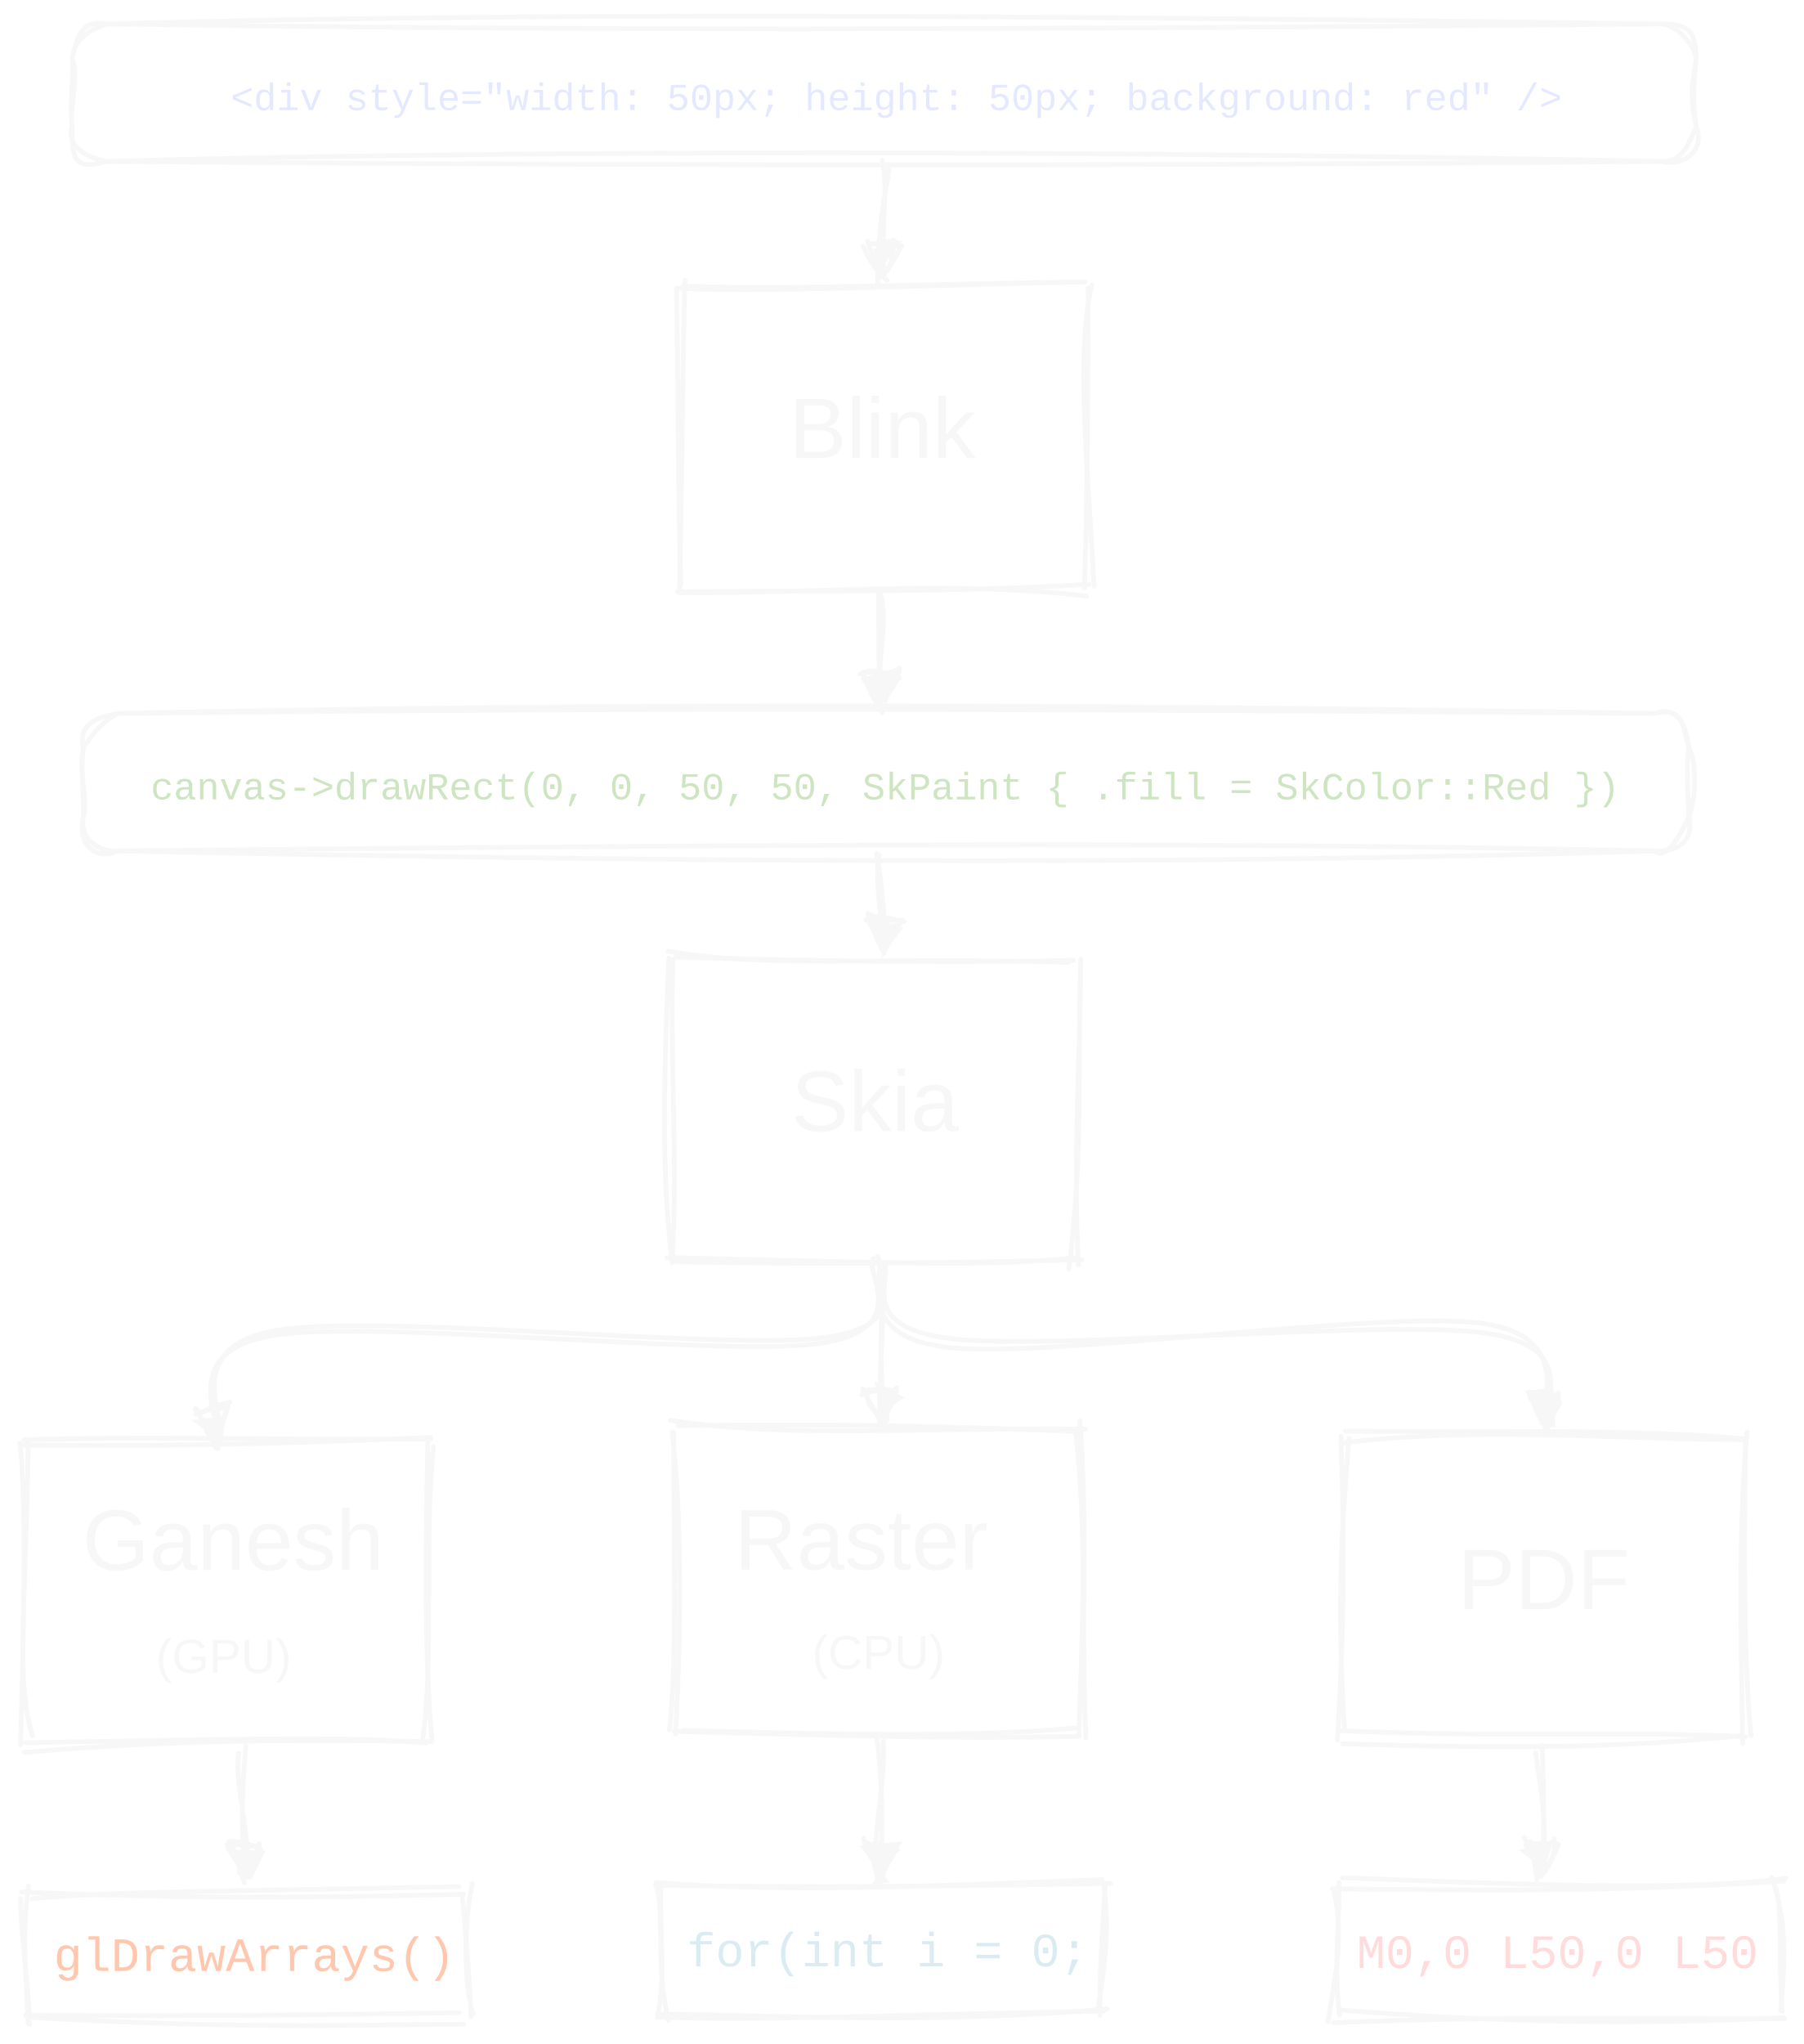
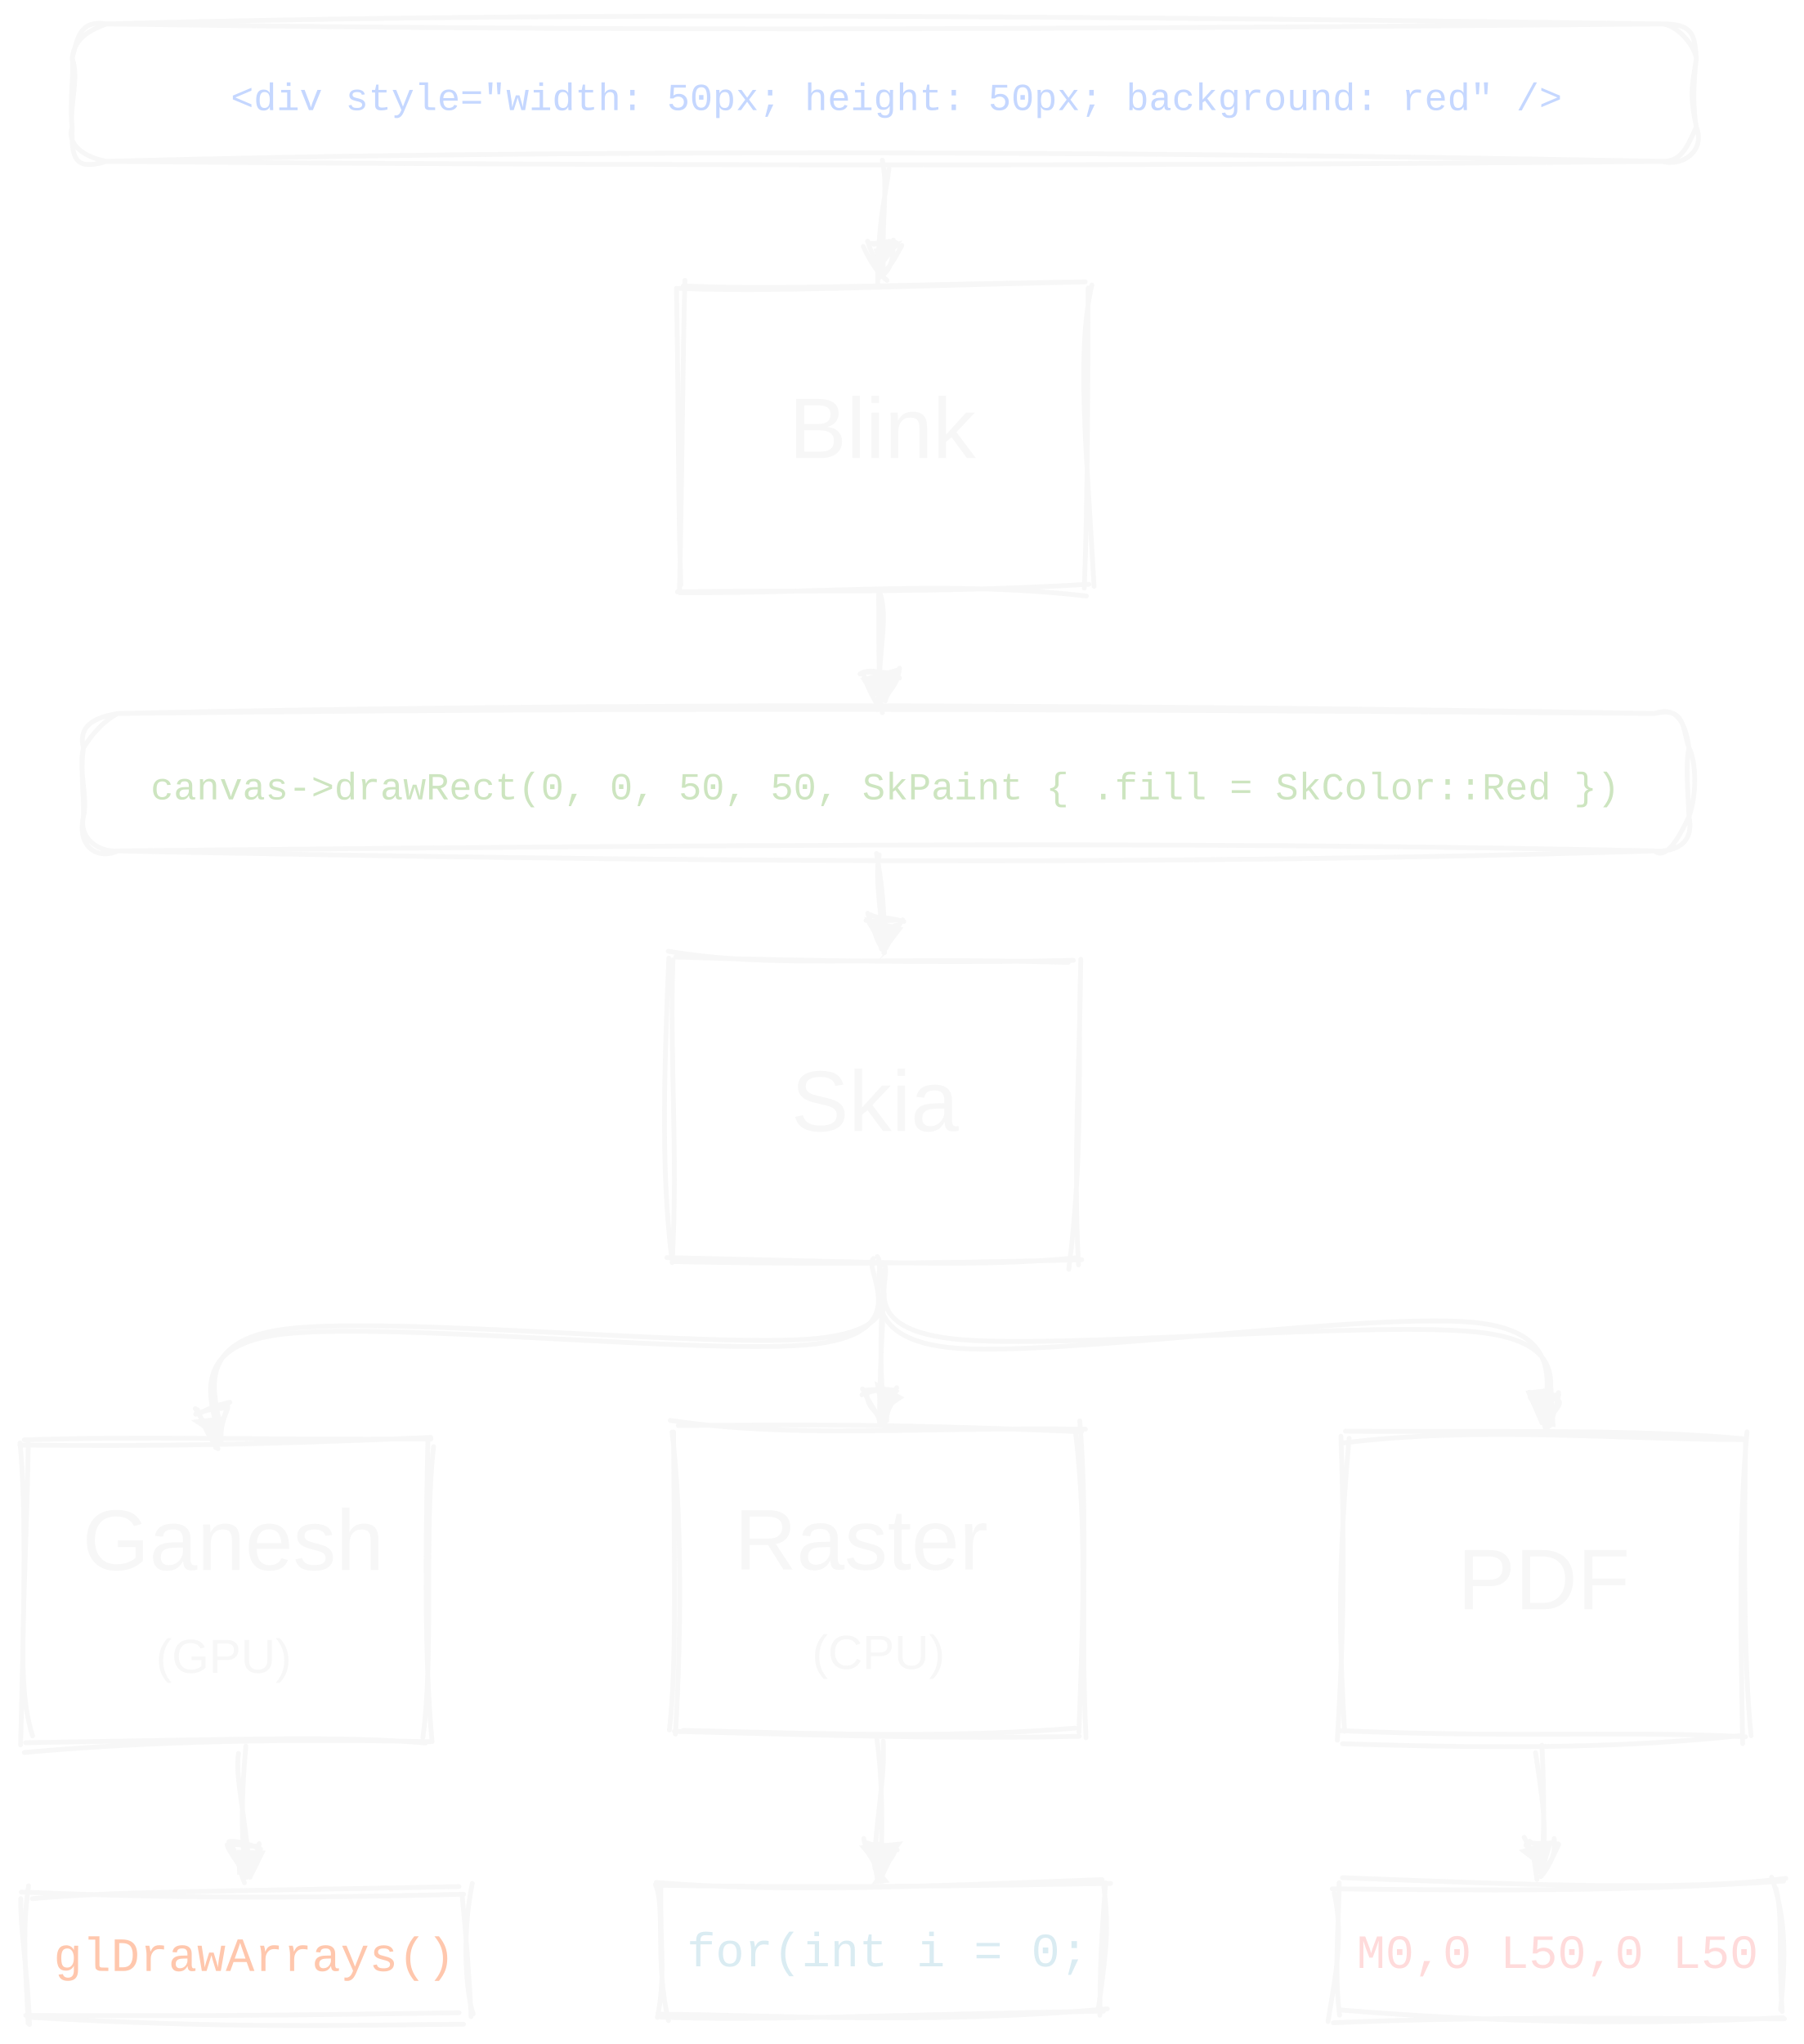
<svg xmlns="http://www.w3.org/2000/svg" version="1.1" viewBox="0 0 754.429 854.711" width="1508.859" height="1709.423" filter="invert(93%) hue-rotate(180deg)">
  <g stroke-linecap="round" transform="translate(281.4609 400.3359) rotate(0 84.65625 63.60156)">
    <path d="M-1.96 -2.57 C40.1 4.59, 82.08 -0.27, 165.36 2.09 M1.15 -0.15 C66.1 2.03, 135.39 2.12, 167.47 1.23 M170.62 1.55 C169.1 41.33, 171.92 81.54, 165.56 130.44 M170.57 0.77 C170.19 45.55, 167.32 86.08, 169.64 128.6 M168.45 125.64 C128.06 129.66, 86.53 127.43, -2.51 125.54 M170.99 126.42 C107.15 128.17, 45.36 128.26, 0.91 127.21 M-0.64 124.89 C-4.97 88.11, -3.67 47.47, -1.72 0.3 M-0.33 127.65 C2.22 82.79, -1.44 41.62, 0.01 1.03" stroke="#000000" stroke-width="2" fill="none" />
  </g>
  <g transform="translate(286.4609 440.9375) rotate(0 79.5 23)">
    <text x="79.5" y="32" font-family="Virgil,Trebuchet MS,Arial" font-size="36px" fill="#000000" text-anchor="middle" style="white-space: pre;" direction="ltr">Skia</text>
  </g>
  <g stroke-linecap="round" transform="translate(10 601.8398) rotate(0 84.65625 63.60156)">
    <path d="M-1.7 2.42 C49.68 2.86, 89.7 2.72, 170.15 -0.76 M0.13 0.26 C50.14 -1.35, 95.32 0.31, 170.23 -0.11 M171.35 3.08 C167.22 39.71, 171.57 89.92, 166.9 124.67 M168.98 0.09 C167.97 45.66, 167.51 92.52, 170.71 126.38 M170.19 126.45 C114.3 125.31, 56.08 125.89, 0.16 130.97 M168.03 126.99 C132.39 124.04, 95.88 125.4, 0.74 126.88 M3.62 124.07 C-3.28 101.42, 0.44 77.26, 1.87 0.62 M-1.39 127.78 C-0.12 79.1, 1.19 29.34, -1.63 1.54" stroke="#000000" stroke-width="2" fill="none" />
  </g>
  <g stroke-linecap="round" transform="translate(284.5856 118.9532) rotate(0 84.65625 63.60156)">
    <path d="M-0.58 1.63 C37.37 3.2, 81.6 0.86, 169.31 -1.09 M1.19 0.62 C41.38 2.33, 83.72 0.23, 167.33 -1.06 M172.11 0.21 C165.62 27.96, 169.77 67.65, 173.02 126.23 M170.52 1.49 C170.42 43.61, 170.35 91.32, 168.93 126.94 M169.83 130.29 C112.89 123.67, 59.87 129.27, -0.22 128.9 M170.85 125.36 C105.91 129.25, 47.76 127.72, -1.26 128.54 M0.19 125.61 C-1.04 89.28, -0.66 59.16, -1.64 1.59 M-0.38 128.46 C0.71 79.28, 1 29.62, 1.89 -1.71" stroke="#000000" stroke-width="2" fill="none" />
  </g>
  <g transform="translate(289.5856 159.5548) rotate(0 79.5 23)">
    <text x="79.5" y="32" font-family="Virgil,Trebuchet MS,Arial" font-size="36px" fill="#000000" text-anchor="middle" style="white-space: pre;" direction="ltr">Blink</text>
  </g>
  <g stroke-linecap="round" transform="translate(282.395 597.9259) rotate(0 84.65625 63.60156)">
    <path d="M-2.06 -3.96 C49.37 3.64, 98.26 -1.15, 171.6 -0.31 M1.3 -1.84 C44.81 -2.11, 86.78 -2.79, 169.97 0.77 M169.23 -3.75 C172.88 40.84, 169.42 79.71, 171.84 128.75 M167.38 0.33 C172.67 43.42, 170.01 90.6, 168.88 126.42 M167.27 124.7 C119.63 128.64, 71.63 127.44, 3.36 125.64 M169.03 128.11 C114.83 129.41, 62.22 127.62, -0.32 126.05 M-2.42 125.49 C0.58 98.7, -0.36 63.43, -0.66 0.89 M0.11 127.21 C3.02 78.46, 2.3 29.48, -1.31 0.91" stroke="#000000" stroke-width="2" fill="none" />
  </g>
  <g stroke-linecap="round" transform="translate(561.21 600.315) rotate(0 84.65625 63.60156)">
    <path d="M0.51 3.09 C56.26 -3.98, 115.92 1.61, 169.09 1.7 M1.54 -1.85 C59.54 -1.39, 124.34 -2.93, 168.05 1.34 M169.5 -1.6 C166.28 32.91, 166.66 73.62, 167.67 128.79 M168.94 1.26 C168.03 49.74, 168.32 97.74, 171.2 125.49 M168.88 125.93 C118.8 123.31, 73.43 126.5, -0.64 123.38 M167.74 125.35 C121.43 130.28, 74.37 131.21, 0.31 128.84 M1.16 123.65 C-0.23 96.4, -2.63 64.23, 3.08 1.11 M-1.84 127.39 C-0.43 99.4, 1.94 68.18, -0.35 0.25" stroke="#000000" stroke-width="2" fill="none" />
  </g>
  <g transform="translate(566.21 640.9165) rotate(0 79.5 23)">
    <text x="79.5" y="32" font-family="Virgil,Trebuchet MS,Arial" font-size="36px" fill="#000000" text-anchor="middle" style="white-space: pre;" direction="ltr">PDF</text>
  </g>
  <g stroke-linecap="round" transform="translate(30.18839 10) rotate(0 339.6621 28.74023)">
    <path d="M14.37 0 M14.37 0 C167.55 2.2, 320.17 3.24, 664.95 0 M14.37 0 C185.72 -4.55, 356.57 -4.16, 664.95 0 M664.95 0 C670.86 0.36, 678.14 8.13, 679.32 14.37 M664.95 0 C678.6 -0.18, 678.53 5.37, 679.32 14.37 M679.32 14.37 C677.71 25.8, 676.24 28.52, 679.32 43.11 M679.32 14.37 C677.98 25.51, 677.91 35.49, 679.32 43.11 M679.32 43.11 C683.14 52.73, 674.01 59.85, 664.95 57.48 M679.32 43.11 C676.02 49.86, 673.73 57.79, 664.95 57.48 M664.95 57.48 C429.06 52.86, 192.05 52.58, 14.37 57.48 M664.95 57.48 C411.66 60, 157.58 58.78, 14.37 57.48 M14.37 57.48 C3.5 55.38, -2.26 49.52, 0 43.11 M14.37 57.48 C1.25 61.43, -0.42 56.63, 0 43.11 M0 43.11 C-1.42 35.83, 3.12 22.43, 0 14.37 M0 43.11 C-1.22 32.86, 0.9 19.67, 0 14.37 M0 14.37 C0.96 5.2, 8.64 2.2, 14.37 0 M0 14.37 C2.12 6.69, 2.8 -1.91, 14.37 0" stroke="#000000" stroke-width="2" fill="none" />
  </g>
  <g transform="translate(96.48136 30.03156) rotate(0 272.5 10)">
-     <text x="0" y="16" font-family="Inconsolata,Monaco,Consolas,Courier New,Courier,monospace" font-size="16px" fill="#364fc7" text-anchor="start" style="white-space: pre;" direction="ltr">&lt;div style="width: 50px; height: 50px; background: red" /&gt;</text>
+     <text x="0" y="16" font-family="Inconsolata,Monaco,Consolas,Courier New,Courier,monospace" font-size="16px" fill="#6991de" text-anchor="start" style="white-space: pre;" direction="ltr">&lt;div style="width: 50px; height: 50px; background: red" /&gt;</text>
  </g>
  <g stroke-linecap="round" transform="translate(34.90091 298.3486) rotate(0 335.7637 28.74023)">
    <path d="M14.37 0 M14.37 0 C153.81 -1.54, 295.13 -2.9, 657.16 0 M14.37 0 C213.77 -4.33, 411.62 -4.19, 657.16 0 M657.16 0 C666.3 -3.21, 670.01 3.63, 671.53 14.37 M657.16 0 C670.33 -3.02, 668.69 6.55, 671.53 14.37 M671.53 14.37 C674.47 19.7, 674.99 33.84, 671.53 43.11 M671.53 14.37 C670.01 21.79, 671.1 31.8, 671.53 43.11 M671.53 43.11 C674.04 55.45, 664.15 57.99, 657.16 57.48 M671.53 43.11 C667.93 50.63, 662.32 61.64, 657.16 57.48 M657.16 57.48 C449.05 63.93, 237.23 61.92, 14.37 57.48 M657.16 57.48 C497.5 54.1, 339 54.09, 14.37 57.48 M14.37 57.48 C5.38 58.07, -1.98 51.36, 0 43.11 M14.37 57.48 C6.82 61.17, -2.98 56.65, 0 43.11 M0 43.11 C1.95 35.25, -2.23 23.35, 0 14.37 M0 43.11 C0.37 35.02, -1.42 24.45, 0 14.37 M0 14.37 C-2.82 3.33, 8.29 1.1, 14.37 0 M0 14.37 C3.63 8.56, 8.47 3.08, 14.37 0" stroke="#000000" stroke-width="2" fill="none" />
  </g>
  <g transform="translate(63 318.264) rotate(0 300.5 10)">
    <text x="0" y="16" font-family="Inconsolata,Monaco,Consolas,Courier New,Courier,monospace" font-size="16px" fill="#5c940d" text-anchor="start" style="white-space: pre;" direction="ltr">canvas-&gt;drawRect(0, 0, 50, 50, SkPaint { .fill = SkColor::Red })</text>
  </g>
  <g transform="translate(64.05146 681.5169) rotate(0 29.5 12.5)">
    <text x="29.5" y="18" font-family="Virgil,Trebuchet MS,Arial" font-size="20px" fill="#000000" text-anchor="middle" style="white-space: pre;" direction="ltr">(GPU)</text>
  </g>
  <g transform="translate(34.48794 624.5067) rotate(0 63.5 23)">
    <text x="0" y="32" font-family="Virgil,Trebuchet MS,Arial" font-size="36px" fill="#000000" text-anchor="start" style="white-space: pre;" direction="ltr">Ganesh</text>
  </g>
  <g transform="translate(307.1965 624.3074) rotate(0 62 23)">
    <text x="0" y="32" font-family="Virgil,Trebuchet MS,Arial" font-size="36px" fill="#000000" text-anchor="start" style="white-space: pre;" direction="ltr">Raster</text>
  </g>
  <g transform="translate(339.6497 679.8567) rotate(0 28 12.5)">
    <text x="0" y="18" font-family="Virgil,Trebuchet MS,Arial" font-size="20px" fill="#000000" text-anchor="start" style="white-space: pre;" direction="ltr">(CPU)</text>
  </g>
  <g stroke-linecap="round" transform="translate(275.6846 787.53) rotate(0 92.50438 27.15459)">
    <path d="M-1.1 0.8 C40.97 1.41, 84.19 1.93, 188.82 0.04 M-1.23 -0.35 C53.19 3.92, 107.49 1.36, 185.26 -1.56 M186.04 1.44 C187.82 17.06, 187.72 24.81, 183.72 52.21 M186.73 -0.18 C185.86 13.52, 184.44 25.45, 184.34 55.19 M187.43 52.5 C112.93 59.19, 46.83 55.01, 0.96 54.72 M185.83 53.44 C110.87 54.6, 37.67 57.76, 0.55 55.89 M3.93 57.41 C-1.87 33.95, 2.7 9.15, -1.57 0.53 M-0.73 56.05 C2.76 38.64, 0.44 28.67, 0.72 1.55" stroke="#000000" stroke-width="2" fill="none" />
  </g>
  <g transform="translate(287.286 802.2324) rotate(0 82.5 12)">
    <text x="0" y="20" font-family="Inconsolata,Monaco,Consolas,Courier New,Courier,monospace" font-size="20px" fill="#0b7285" text-anchor="start" style="white-space: pre;" direction="ltr">for(int i = 0;</text>
  </g>
  <g stroke-linecap="round" transform="translate(10.16105 790.4021) rotate(0 92.50438 27.15459)">
    <path d="M3.34 3.54 C38.33 0.4, 77.48 0.66, 181.8 -1.52 M-1.23 0.77 C49.6 2.83, 99.11 3.84, 183.76 1.68 M187.38 -2.87 C182.55 20.77, 185.29 45.45, 187.77 51.72 M183.09 1.81 C184.67 17.71, 186.09 35.57, 186.88 52.85 M181.84 51.23 C138.88 51.85, 89.31 52.81, 0.59 52.33 M183.71 56.03 C136.87 56.37, 85.44 58.12, 1.25 53.07 M2.2 56.16 C1.54 34.98, -1.77 16.28, -1.46 3.5 M1.6 55.65 C1.11 38.08, -1.36 18.94, 1.79 -1.84" stroke="#000000" stroke-width="2" fill="none" />
  </g>
  <g transform="translate(22.40945 804.1719) rotate(0 82.5 12)">
    <text x="0" y="20" font-family="Inconsolata,Monaco,Consolas,Courier New,Courier,monospace" font-size="20px" fill="#e67700" text-anchor="start" style="white-space: pre;" direction="ltr">glDrawArrays()</text>
  </g>
  <g stroke-linecap="round" transform="translate(559.1483 788.0274) rotate(0 92.50438 27.15459)">
    <path d="M2.37 -2.87 C70.67 -0.21, 146.54 3.01, 187.77 -2.59 M-1.92 1.81 C58.37 2.38, 117.63 3.26, 186.88 -1.45 M181.84 -3.08 C187.87 14.18, 187.86 29.69, 185.6 52.33 M183.71 1.72 C186.7 13.58, 184.62 29.82, 186.26 53.07 M187.21 56.16 C126.69 56.14, 63.42 55.04, -1.46 57.8 M186.61 55.65 C126.4 58.89, 63.37 57.53, 1.79 52.47 M-3.69 57.3 C-1.6 43.62, 3.38 22.08, -1.12 3.58 M1.13 54.62 C-1.19 34.93, 0.79 19.18, 0.98 -0.77" stroke="#000000" stroke-width="2" fill="none" />
  </g>
  <g transform="translate(567.4295 802.9141) rotate(0 88.5 12)">
    <text x="0" y="20" font-family="Inconsolata,Monaco,Consolas,Courier New,Courier,monospace" font-size="20px" fill="#c92a2a" text-anchor="start" style="white-space: pre;" direction="ltr">M0,0 L50,0 L50</text>
  </g>
  <g stroke-linecap="round">
    <g transform="translate(644.5711 731.0759) rotate(0 -0.4789558 26.09091)">
      <path d="M-2.32 1.8 C-0.41 14.96, 4.1 40.35, -0.94 49.07 M0.35 -1.3 C1.41 19.58, 1.37 36.74, 0.01 53.48" stroke="#000000" stroke-width="2" fill="none" />
    </g>
    <g transform="translate(644.5711 731.0759) rotate(0 -0.4789558 26.09091)">
      <path d="M2.78 51.76 L-9.37 42.59 L5.21 38.14 L1.41 50.97" stroke="none" stroke-width="0" fill="#000000" fill-rule="evenodd" />
      <path d="M-1.73 54.83 C-3.15 46.09, -2 46.56, -7.08 37.19 M0.27 52.51 C-1.41 48.79, -3.76 42.37, -6.37 40.5 M-4.31 41.9 C-1.16 41.86, 5.14 39.62, 5.41 39.37 M-4.76 38.85 C-3.33 40.67, 1.03 39.17, 7.22 40.01 M5.47 37.72 C6.06 45.4, 4.12 48.02, -0.4 51.69 M7.36 40.21 C4.64 45.8, 2.8 50.62, -0.11 53.58 M0.01 53.48 C0.01 53.48, 0.01 53.48, 0.01 53.48 M0.01 53.48 C0.01 53.48, 0.01 53.48, 0.01 53.48" stroke="#000000" stroke-width="2" fill="none" />
    </g>
  </g>
  <g stroke-linecap="round">
    <g transform="translate(100.9227 730.0914) rotate(0 0.9246921 27.44129)">
      <path d="M-1.16 3.12 C-2.77 13.37, 2.12 30.55, 3.33 52.35 M1.91 0.02 C-0.01 21.43, -0.24 39.3, 2.18 54.86" stroke="#000000" stroke-width="2" fill="none" />
    </g>
    <g transform="translate(100.9227 730.0914) rotate(0 0.9246921 27.44129)">
      <path d="M-1.73 53.74 L-1.92 43.42 L10.21 43.77 L4.44 55.48" stroke="none" stroke-width="0" fill="#000000" fill-rule="evenodd" />
      <path d="M1.32 57.21 C-1.8 49.24, -0.9 46.53, -4.9 40.2 M3.61 54.88 C-0.7 51.11, -4.43 44.52, -5.76 42.08 M-5.18 40 C-2.08 39.25, 5.93 41.87, 8.03 43.14 M-5.91 41.31 C-1.45 40.67, 3.09 42.28, 7 41.78 M6.12 42.02 C8.01 43.17, 6.64 51.39, 0.83 53.56 M7.48 40.85 C7.05 46.31, 4.61 50.95, 1.53 54.24 M2.18 54.86 C2.18 54.86, 2.18 54.86, 2.18 54.86 M2.18 54.86 C2.18 54.86, 2.18 54.86, 2.18 54.86" stroke="#000000" stroke-width="2" fill="none" />
    </g>
  </g>
  <g stroke-linecap="round">
    <g transform="translate(369.7831 68.60037) rotate(0 -0.3178898 24.29495)">
      <path d="M2.05 1.87 C0.69 13.45, -2.52 22.17, -2.69 50.22 M-0.74 -1.63 C1.78 10.92, -1.1 20.59, -0.3 47.22" stroke="#000000" stroke-width="2" fill="none" />
    </g>
    <g transform="translate(369.7831 68.60037) rotate(0 -0.3178898 24.29495)">
      <path d="M0.11 51.07 L-4.42 35.46 L7.71 31.9 L-1.96 44.4" stroke="none" stroke-width="0" fill="#000000" fill-rule="evenodd" />
      <path d="M1.24 48.63 C-1.16 46.85, -4.89 42.93, -8.71 34.48 M-0.85 46 C-0.54 44.73, -4.05 41.35, -6.91 32.24 M-4.38 33.52 C-3.14 33.73, 0.94 31.38, 5.1 32.9 M-6.13 33.27 C-1.57 33.03, 3.86 32.99, 7.12 34.84 M3.9 31.79 C3.59 38, 4.08 43.96, -2.24 47.6 M7.42 34.02 C5.07 37.97, 4.32 40.95, -1.39 46.74 M-0.3 47.22 C-0.3 47.22, -0.3 47.22, -0.3 47.22 M-0.3 47.22 C-0.3 47.22, -0.3 47.22, -0.3 47.22" stroke="#000000" stroke-width="2" fill="none" />
    </g>
  </g>
  <g stroke-linecap="round">
    <g transform="translate(368.8084 247.3694) rotate(0 -0.3036015 25.7624)">
      <path d="M-0.66 0.89 C3.54 13.23, -3.71 32.95, 0.24 50.64 M-1.31 0.91 C-1.16 17.43, -1.47 34.16, -0.25 47.84" stroke="#000000" stroke-width="2" fill="none" />
    </g>
    <g transform="translate(368.8084 247.3694) rotate(0 -0.3036015 25.7624)">
      <path d="M2.17 46.03 L-9.09 36.32 L7.81 31.42 L0.71 48.25" stroke="none" stroke-width="0" fill="#000000" fill-rule="evenodd" />
      <path d="M-0.75 48.51 C0.12 40.9, -7.77 38.96, -7.34 36.17 M-1.23 48.52 C-3.8 43.81, -6.55 39.14, -7.71 34.07 M-9.08 34.46 C-5.09 32.07, -1.59 33.49, 7.43 36.15 M-7.49 33.61 C-4.08 34.02, 1.14 33.34, 4.53 34.4 M7.43 32.03 C6.36 40.5, 2.36 41.04, 1.53 45.69 M6.25 34.95 C2.96 37.43, 1.44 39.89, -1.69 49.2 M-0.25 47.84 C-0.25 47.84, -0.25 47.84, -0.25 47.84 M-0.25 47.84 C-0.25 47.84, -0.25 47.84, -0.25 47.84" stroke="#000000" stroke-width="2" fill="none" />
    </g>
  </g>
  <g stroke-linecap="round">
    <g transform="translate(368.1734 358.7338) rotate(0 0.1055355 18.84829)">
      <path d="M-0.43 -1.27 C-2.45 9.07, 0.68 23.03, 0.8 34.09 M-1.57 -1.85 C0.68 10.73, 2.01 22.4, 1.75 39.55" stroke="#000000" stroke-width="2" fill="none" />
    </g>
    <g transform="translate(368.1734 358.7338) rotate(0 0.1055355 18.84829)">
      <path d="M2.34 40.14 L-6.74 24.7 L9.68 29.08 L-0.84 42.99" stroke="none" stroke-width="0" fill="#000000" fill-rule="evenodd" />
      <path d="M1.42 38.59 C-1.76 34.34, -1.57 32.89, -5.24 23.16 M0.57 38.16 C-0.08 35.84, -1.23 32.71, -4.53 27.26 M-4.03 23.78 C-1.2 25.57, 0.25 24.07, 9.87 26.58 M-5.93 26.15 C-2.2 27.1, 2.24 25.96, 7.7 26.04 M7.05 28.22 C3.94 27.93, 5.28 32.9, 2.34 37.76 M9.35 25.89 C5.26 31.94, 2.09 35.19, 1.48 39.65 M1.75 39.55 C1.75 39.55, 1.75 39.55, 1.75 39.55 M1.75 39.55 C1.75 39.55, 1.75 39.55, 1.75 39.55" stroke="#000000" stroke-width="2" fill="none" />
    </g>
  </g>
  <g stroke-linecap="round">
    <g transform="translate(368.37 726.1291) rotate(0 -0.6405749 30.09894)">
      <path d="M1.03 1.99 C2.08 17.47, -2.91 39.51, -2.43 55.03 M-1.57 1.27 C1.03 20.07, 0.71 41.63, -0.17 58.93" stroke="#000000" stroke-width="2" fill="none" />
    </g>
    <g transform="translate(368.37 726.1291) rotate(0 -0.6405749 30.09894)">
      <path d="M3.74 61.01 L-9.07 45.62 L9.41 43.85 L-4 61.98" stroke="none" stroke-width="0" fill="#000000" fill-rule="evenodd" />
      <path d="M0.61 60.43 C-0.34 53.32, -5.72 51.24, -7.09 42.64 M-1.34 59.88 C-2.37 52.75, -4.49 47.74, -5.39 45.57 M-4.41 45.7 C0.07 43.27, 3.32 47.9, 6.93 47.43 M-6.48 44.2 C-1.04 46.67, 4.87 44.96, 5.97 46.77 M6.04 45.52 C6.7 51.33, -0.07 52.78, 0.66 60.08 M5.75 46.12 C4.97 49.53, 2.33 54.41, -0.36 60.05 M-0.17 58.93 C-0.17 58.93, -0.17 58.93, -0.17 58.93 M-0.17 58.93 C-0.17 58.93, -0.17 58.93, -0.17 58.93" stroke="#000000" stroke-width="2" fill="none" />
    </g>
  </g>
  <g stroke-linecap="round">
    <g transform="translate(368.1323 529.7388) rotate(0 0.9358519 34.6732)">
      <path d="M1.7 1.2 C1.32 12.57, -1.41 32.53, 2.11 68.15 M0.23 1.47 C2.87 13.51, -0.19 27.28, -0.24 64.83" stroke="#000000" stroke-width="2" fill="none" />
    </g>
    <g transform="translate(368.1323 529.7388) rotate(0 0.9358519 34.6732)">
      <path d="M0.95 65.29 L-2.34 47.8 L10.16 54.62 L-0.51 61.84" stroke="none" stroke-width="0" fill="#000000" fill-rule="evenodd" />
      <path d="M1.04 65.72 C-1.07 59.77, -4.72 60.33, -5.6 53.51 M-0.07 65.93 C-0.19 61.62, -3.99 58.49, -7.36 51.02 M-7.61 53.5 C0.37 50.41, 3.94 50.95, 6.36 53.61 M-5.92 51.58 C-1.68 51.33, 1.89 50.74, 6.87 51.9 M6.02 53.62 C5.39 57.95, 2.64 58.79, 2.71 64.32 M6.91 50.52 C3.82 55.65, 4.4 58.49, 0.29 64.98 M-0.24 64.83 C-0.24 64.83, -0.24 64.83, -0.24 64.83 M-0.24 64.83 C-0.24 64.83, -0.24 64.83, -0.24 64.83" stroke="#000000" stroke-width="2" fill="none" />
    </g>
  </g>
  <g stroke-linecap="round">
    <g transform="translate(367.6829 528.539) rotate(0 140.0907 32.75268)">
      <path d="M1.76 -0.4 C6.77 4.9, -11.29 26.41, 30.68 31.29 C72.65 36.17, 211.99 23.07, 253.58 28.89 C295.17 34.71, 275.63 60.23, 280.2 66.23 M-0.73 -3.09 C3.97 2.74, -12.96 30.27, 29.13 34.92 C71.23 39.57, 210.11 19.18, 251.83 24.79 C293.56 30.41, 273.91 61.92, 279.48 68.59" stroke="#000000" stroke-width="2" fill="none" />
    </g>
    <g transform="translate(367.6829 528.539) rotate(0 140.0907 32.75268)">
      <path d="M276.57 67.31 L270.39 53.06 L282 51.64 L282.92 68.23" stroke="none" stroke-width="0" fill="#000000" fill-rule="evenodd" />
      <path d="M279.05 69.96 C277.29 64.53, 277.86 57.57, 272.02 53.59 M278.57 67.95 C277.98 65.97, 275.98 60.86, 272.25 55.65 M272.63 55.33 C278.76 56.5, 282.79 57.15, 283.51 55.86 M272.79 55.02 C274.94 54.37, 279.31 55.62, 284.3 54.63 M284.27 57.22 C285.97 58.5, 281.2 62.89, 279.15 66.19 M284.18 53.79 C284.17 58.02, 282.4 61.18, 280.54 67.66 M279.48 68.59 C279.48 68.59, 279.48 68.59, 279.48 68.59 M279.48 68.59 C279.48 68.59, 279.48 68.59, 279.48 68.59" stroke="#000000" stroke-width="2" fill="none" />
    </g>
  </g>
  <g stroke-linecap="round">
    <g transform="translate(368.7351 528.539) rotate(0 -139.8011 36.06929)">
      <path d="M0.01 0.11 C-4.33 5.07, 15.64 26.48, -26.43 31.07 C-68.49 35.66, -210.57 20.83, -252.39 27.65 C-294.2 34.48, -273.3 64.84, -277.3 72 M-3.44 -2.3 C-7.87 2.82, 14.6 28.03, -27.23 33.39 C-69.06 38.76, -212.69 23.05, -254.44 29.89 C-296.18 36.73, -274.82 67.65, -277.7 74.44" stroke="#000000" stroke-width="2" fill="none" />
    </g>
    <g transform="translate(368.7351 528.539) rotate(0 -139.8011 36.06929)">
      <path d="M-279.96 71.27 L-288.95 65.3 L-273.69 63.51 L-277.11 75.03" stroke="none" stroke-width="0" fill="#000000" fill-rule="evenodd" />
      <path d="M-277.58 77.27 C-282.72 70.37, -284.22 65.32, -286.2 60.91 M-277.15 74.2 C-280.98 71.19, -281.17 69.78, -287.05 60.47 M-284.69 62.25 C-279.97 59.54, -277.06 58.89, -272.59 57.84 M-286.91 62.84 C-281.46 60.52, -277.84 60.56, -274.49 60.21 M-273.44 59.57 C-273.88 63.72, -277.85 66.79, -278.57 76.78 M-273.73 60.39 C-275.41 64.55, -276.49 68.1, -276.27 74.45 M-277.7 74.44 C-277.7 74.44, -277.7 74.44, -277.7 74.44 M-277.7 74.44 C-277.7 74.44, -277.7 74.44, -277.7 74.44" stroke="#000000" stroke-width="2" fill="none" />
    </g>
  </g>
</svg>
